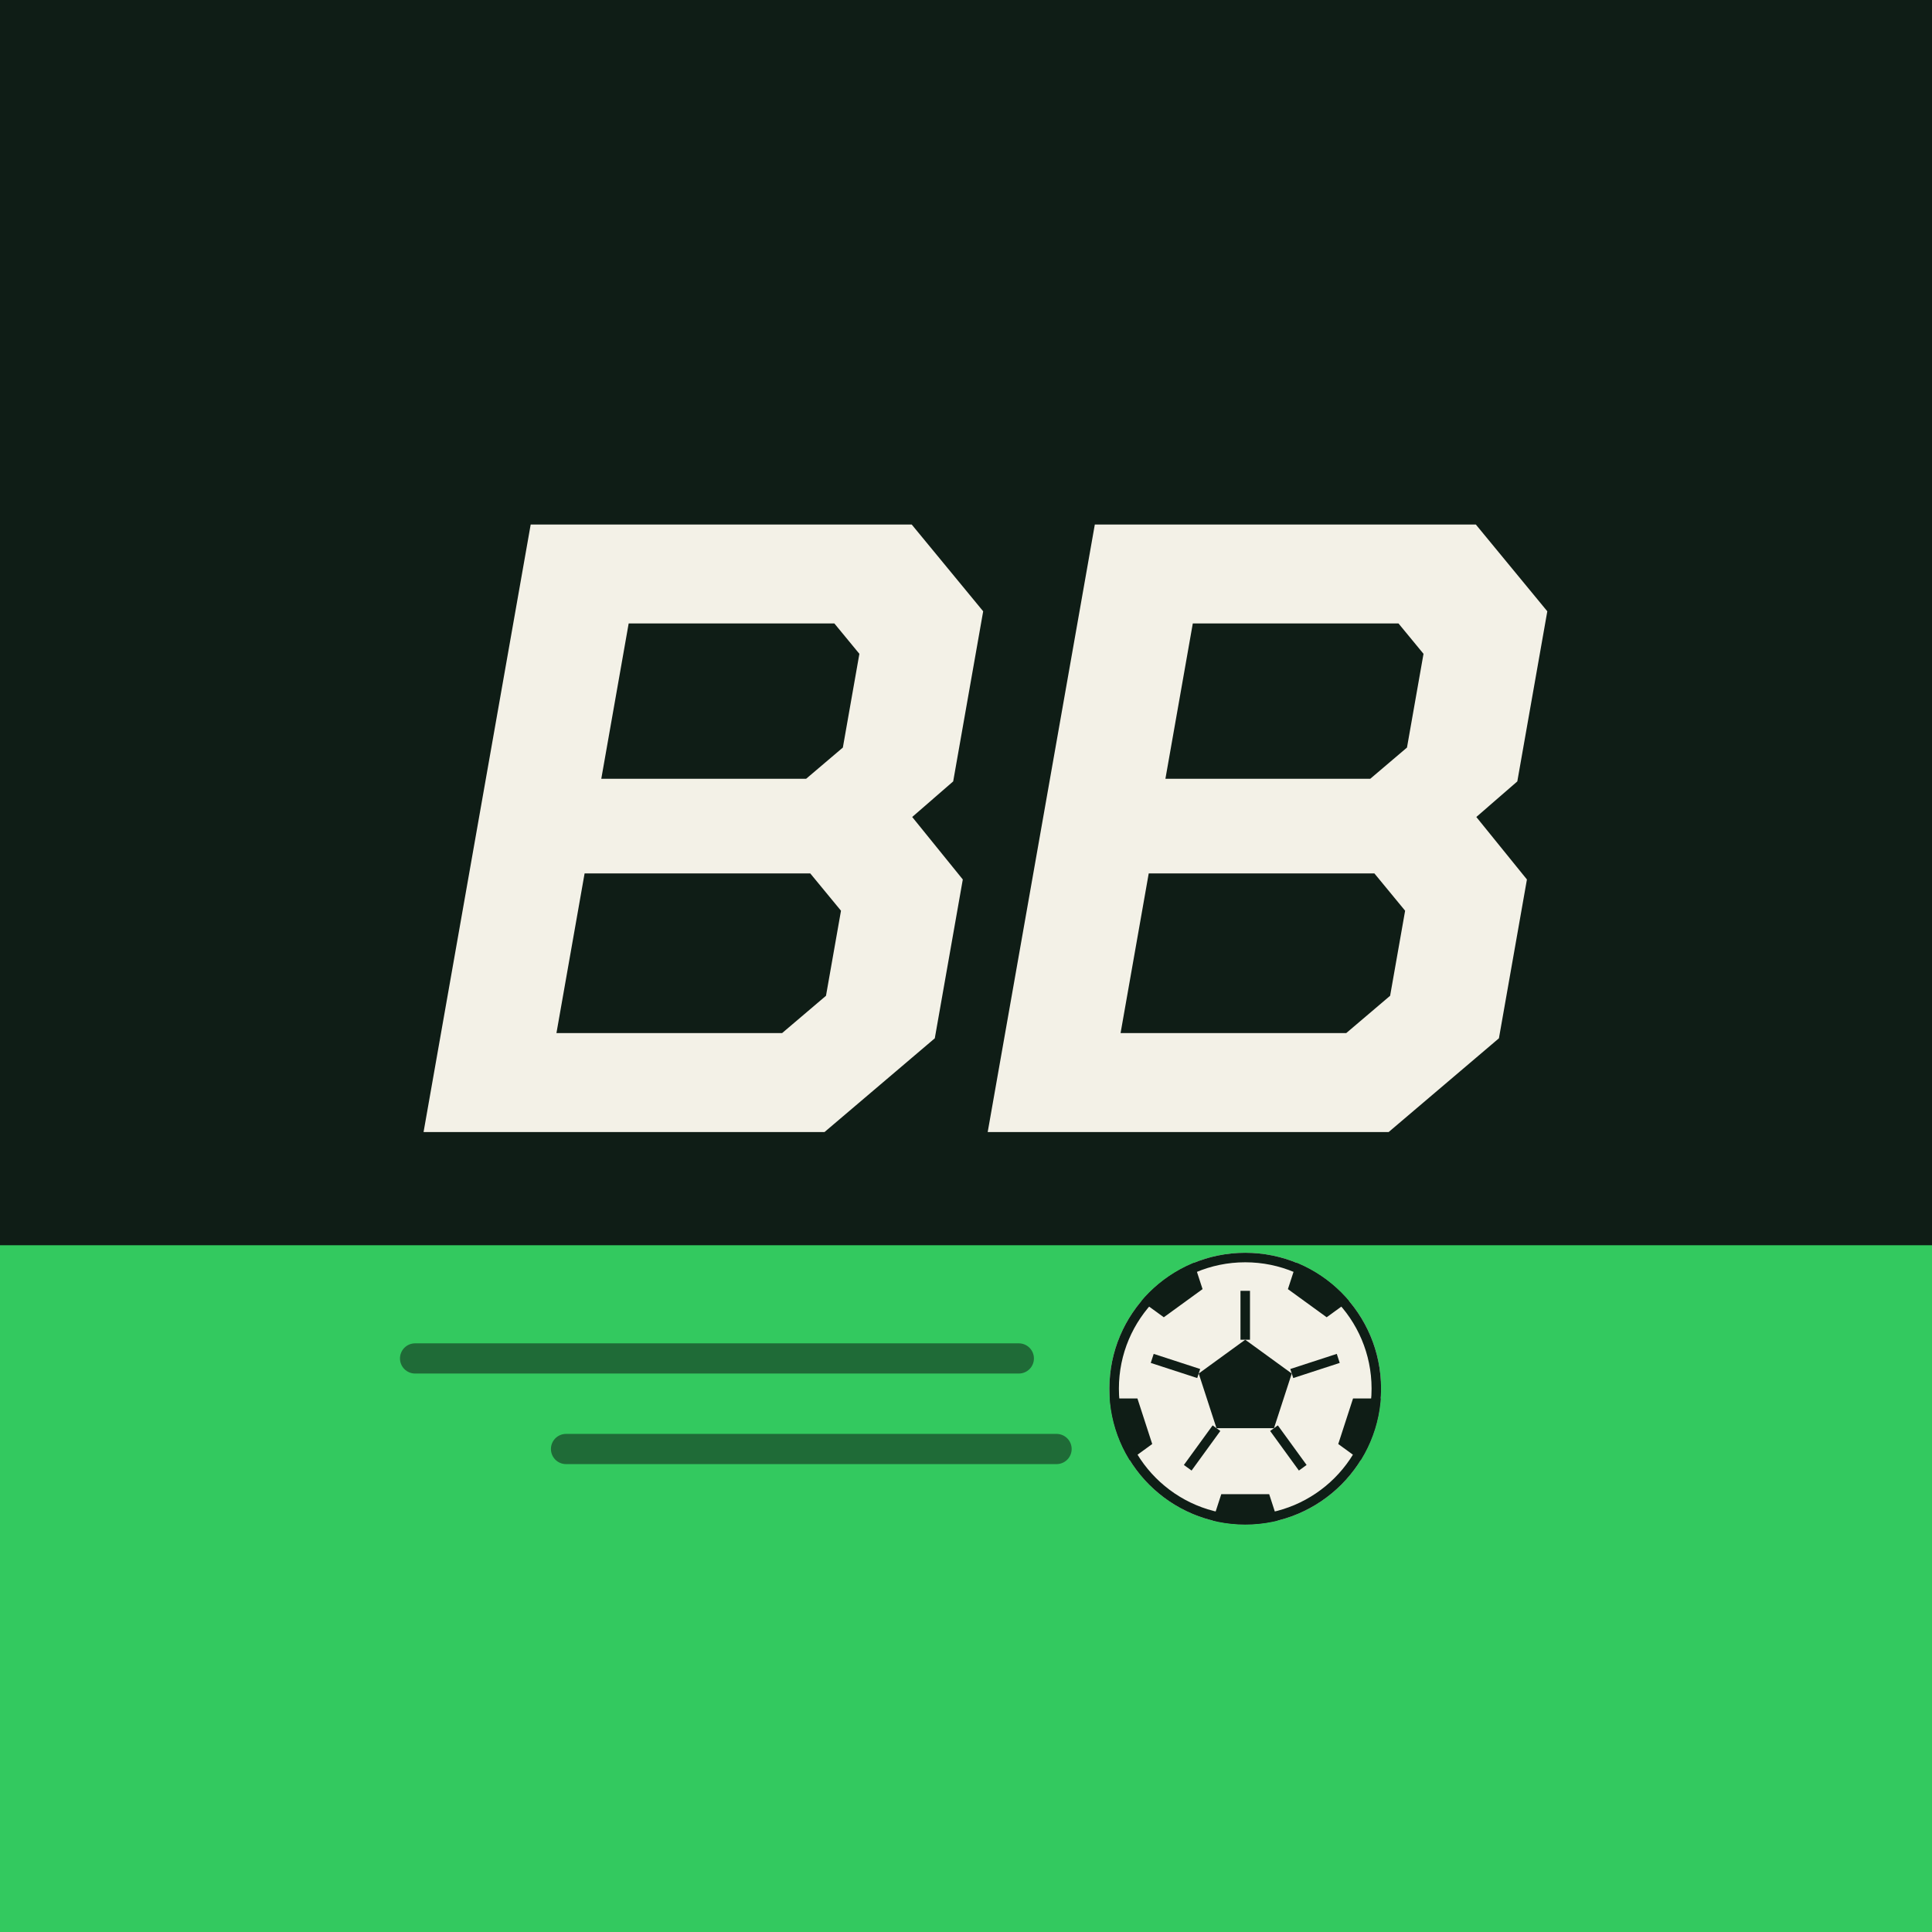
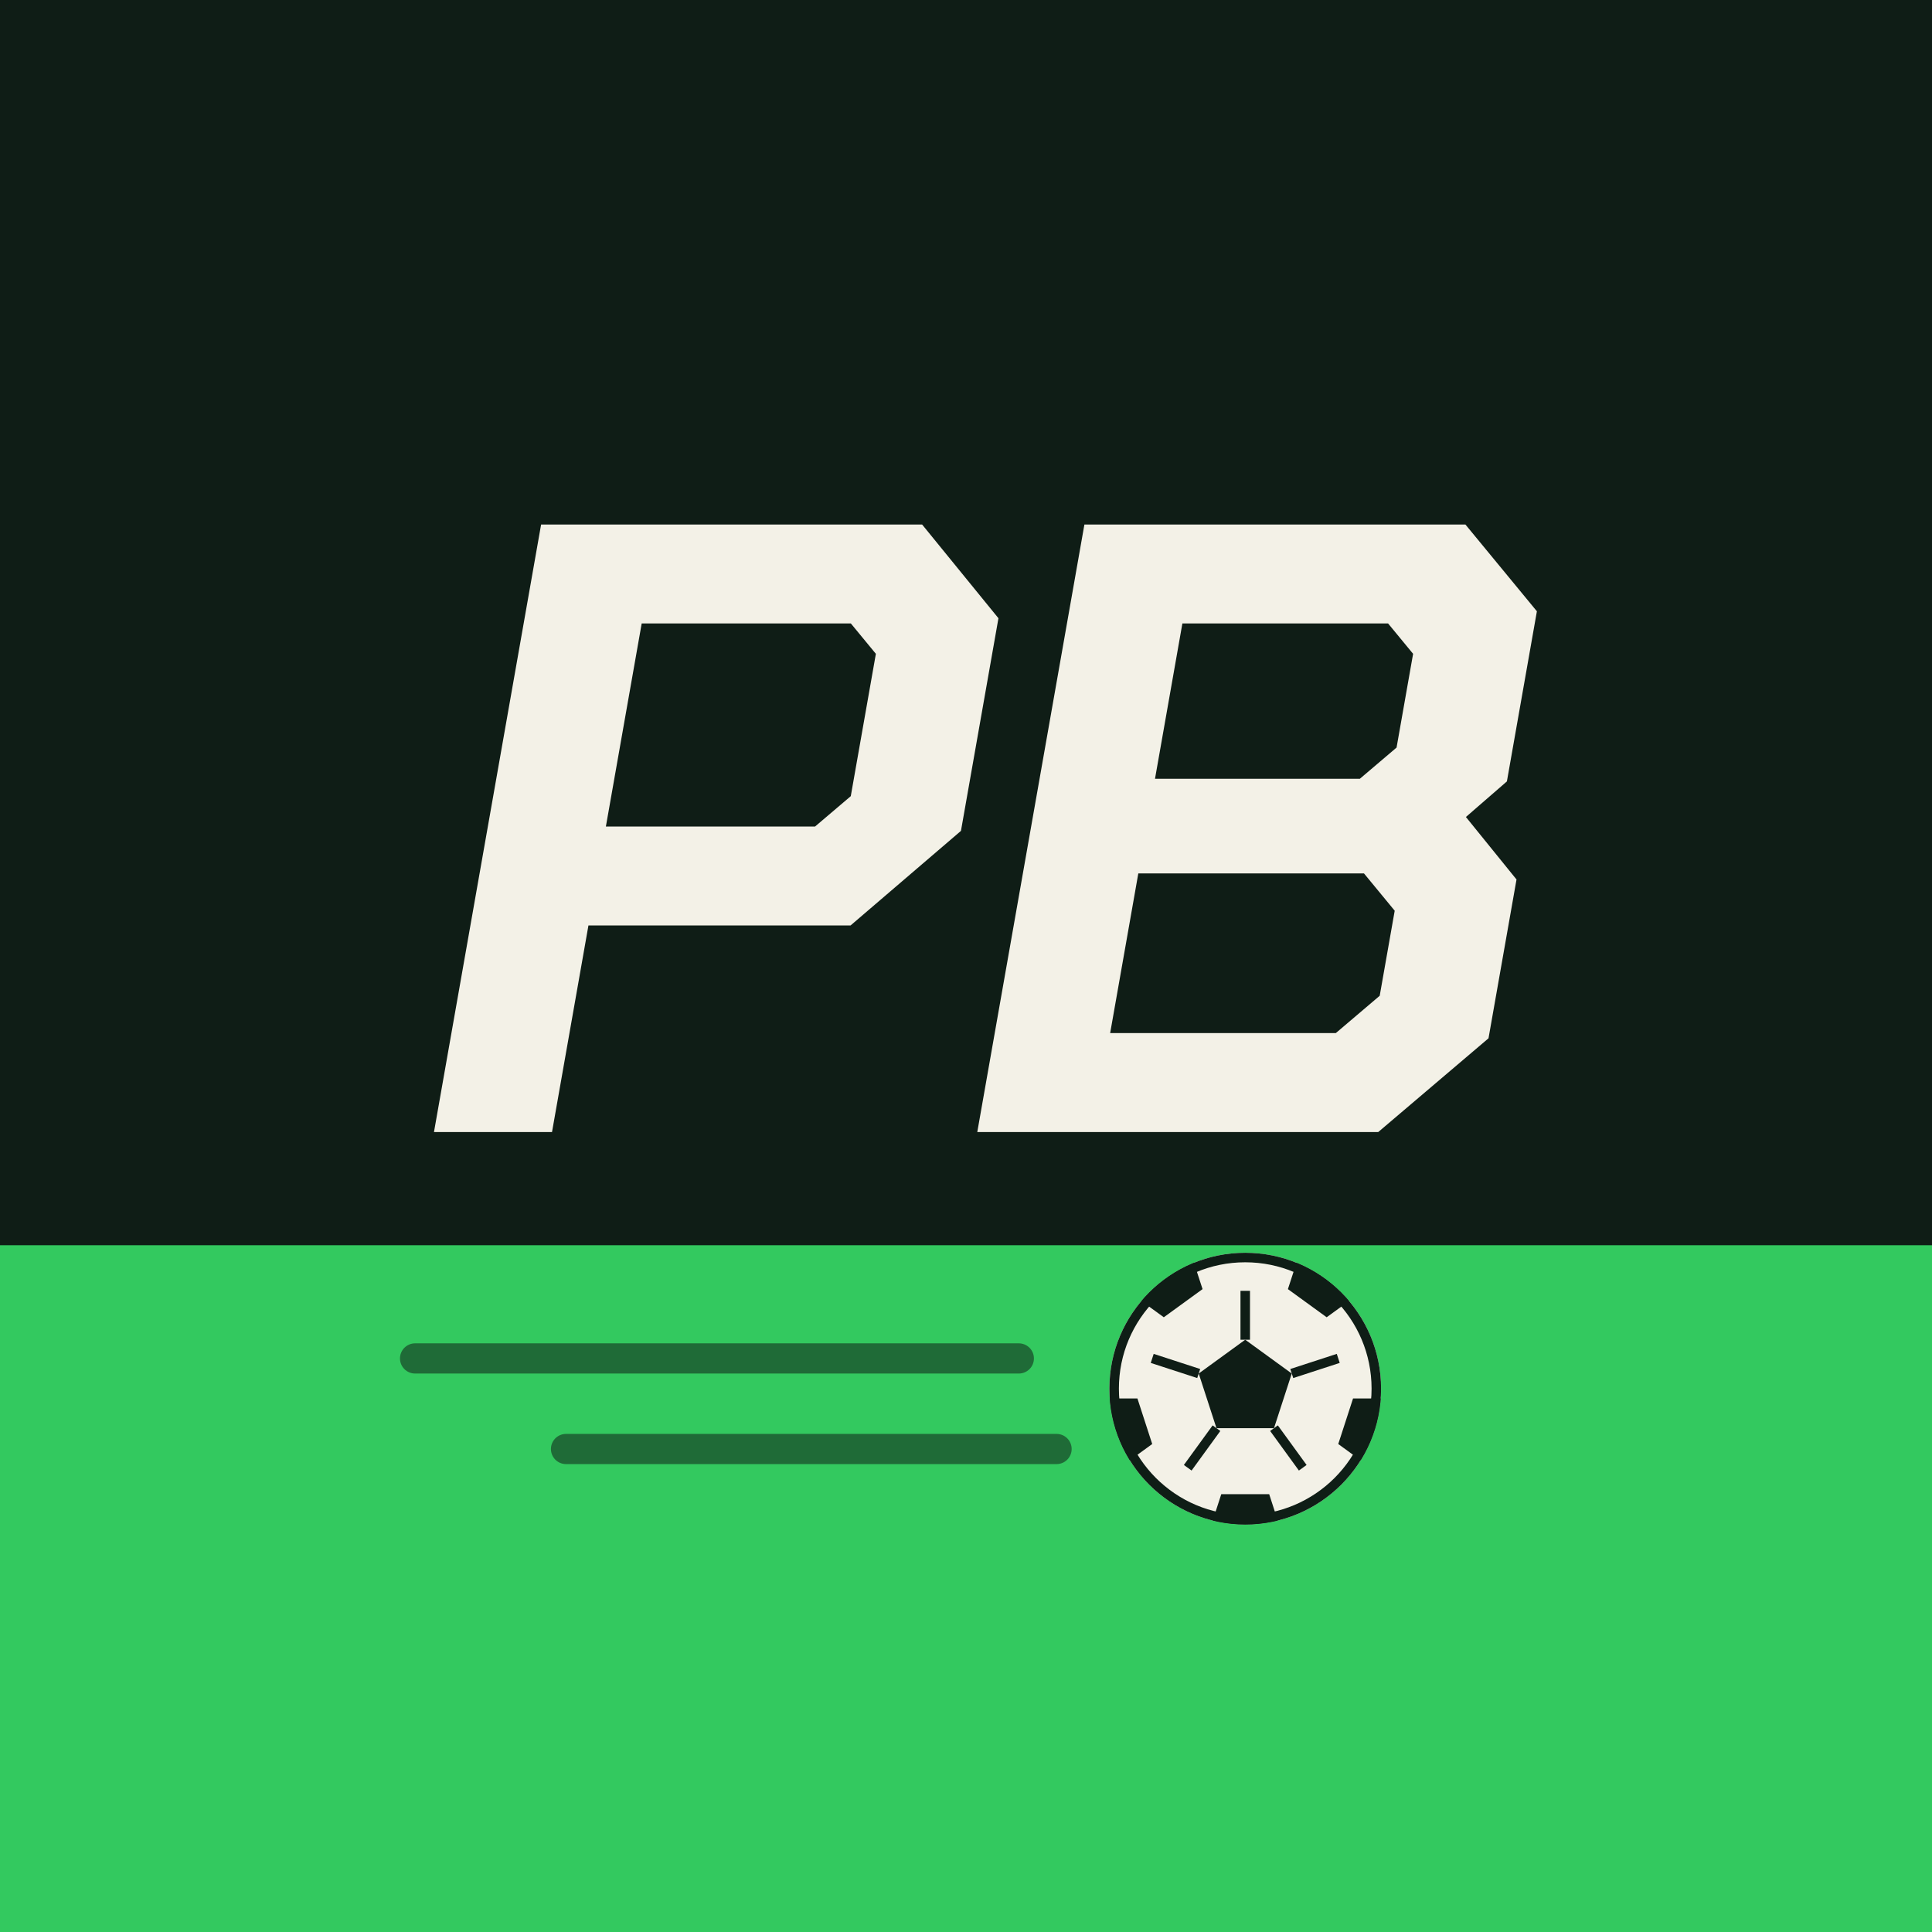
<svg xmlns="http://www.w3.org/2000/svg" viewBox="0 0 512 512" width="512" height="512">
  <rect width="512" height="512" fill="#0f1d16" />
-   <path d="M140.639 139.0H241.609L260.553 162.0L252.604 207.08L241.742 216.51L255.152 233.07L247.73 275.16L218.51 300.0H112.25ZM213.626 206.39 223.366 198.11 227.746 173.27 221.115 165.22H166.605L159.346 206.39ZM207.263 273.78 218.897 263.89 222.872 241.35 214.725 231.46H154.925L147.463 273.78ZM290.139 139.0H391.109L410.053 162.0L402.104 207.08L391.242 216.51L404.652 233.07L397.23 275.16L368.01 300.0H261.75ZM363.126 206.39 372.866 198.11 377.246 173.27 370.615 165.22H316.105L308.846 206.39ZM356.763 273.78 368.397 263.89 372.372 241.35 364.225 231.46H304.425L296.963 273.78Z" fill="#f3f1e7" />
+   <path d="M143.399 139.0H244.369L264.599 163.84L254.663 220.19L225.402 245.26H155.942L146.29 300.0H115.01ZM215.995 219.04 225.465 210.99 232.116 173.27 225.485 165.22H170.055L160.565 219.04ZM287.379 139.0H388.349L407.293 162.0L399.344 207.08L388.482 216.51L401.892 233.07L394.47 275.16L365.25 300.0H258.99ZM360.366 206.39 370.106 198.11 374.486 173.27 367.855 165.22H313.345L306.086 206.39ZM354.003 273.78 365.637 263.89 369.612 241.35 361.465 231.46H301.665L294.203 273.78Z" fill="#f3f1e7" />
  <rect x="0" y="330" width="512" height="182" fill="#33c95f" />
  <circle cx="330" cy="368" r="36" fill="#f3f1e7" />
  <clipPath id="bc33036836">
    <circle cx="330" cy="368" r="36" />
  </clipPath>
  <g clip-path="url(#bc33036836)">
    <polygon points="330.00,355.04 342.33,364.00 337.62,378.48 322.38,378.48 317.67,364.00" fill="#0f1d16" />
    <line x1="330.00" y1="355.04" x2="330.00" y2="342.08" stroke="#0f1d16" stroke-width="2.52" />
    <polygon points="357.93,329.56 361.85,341.63 351.58,349.09 341.31,341.63 345.24,329.56" fill="#0f1d16" />
    <line x1="342.33" y1="364.00" x2="354.65" y2="359.99" stroke="#0f1d16" stroke-width="2.52" />
    <polygon points="375.19,382.68 364.92,390.15 354.65,382.68 358.57,370.61 371.27,370.61" fill="#0f1d16" />
    <line x1="337.62" y1="378.48" x2="345.24" y2="388.97" stroke="#0f1d16" stroke-width="2.52" />
    <polygon points="330.00,415.52 319.73,408.06 323.65,395.98 336.35,395.98 340.27,408.06" fill="#0f1d16" />
    <line x1="322.38" y1="378.48" x2="314.76" y2="388.97" stroke="#0f1d16" stroke-width="2.52" />
    <polygon points="284.81,382.68 288.73,370.61 301.43,370.61 305.35,382.68 295.08,390.15" fill="#0f1d16" />
    <line x1="317.67" y1="364.00" x2="305.35" y2="359.99" stroke="#0f1d16" stroke-width="2.52" />
    <polygon points="302.07,329.56 314.76,329.56 318.69,341.63 308.42,349.09 298.15,341.63" fill="#0f1d16" />
  </g>
  <circle cx="330" cy="368" r="34.74" fill="none" stroke="#0f1d16" stroke-width="2.52" />
  <path d="M110 360 L270 360 M150 384 L280 384" stroke="#0f1d16" stroke-width="8" stroke-linecap="round" opacity=".55" />
</svg>
